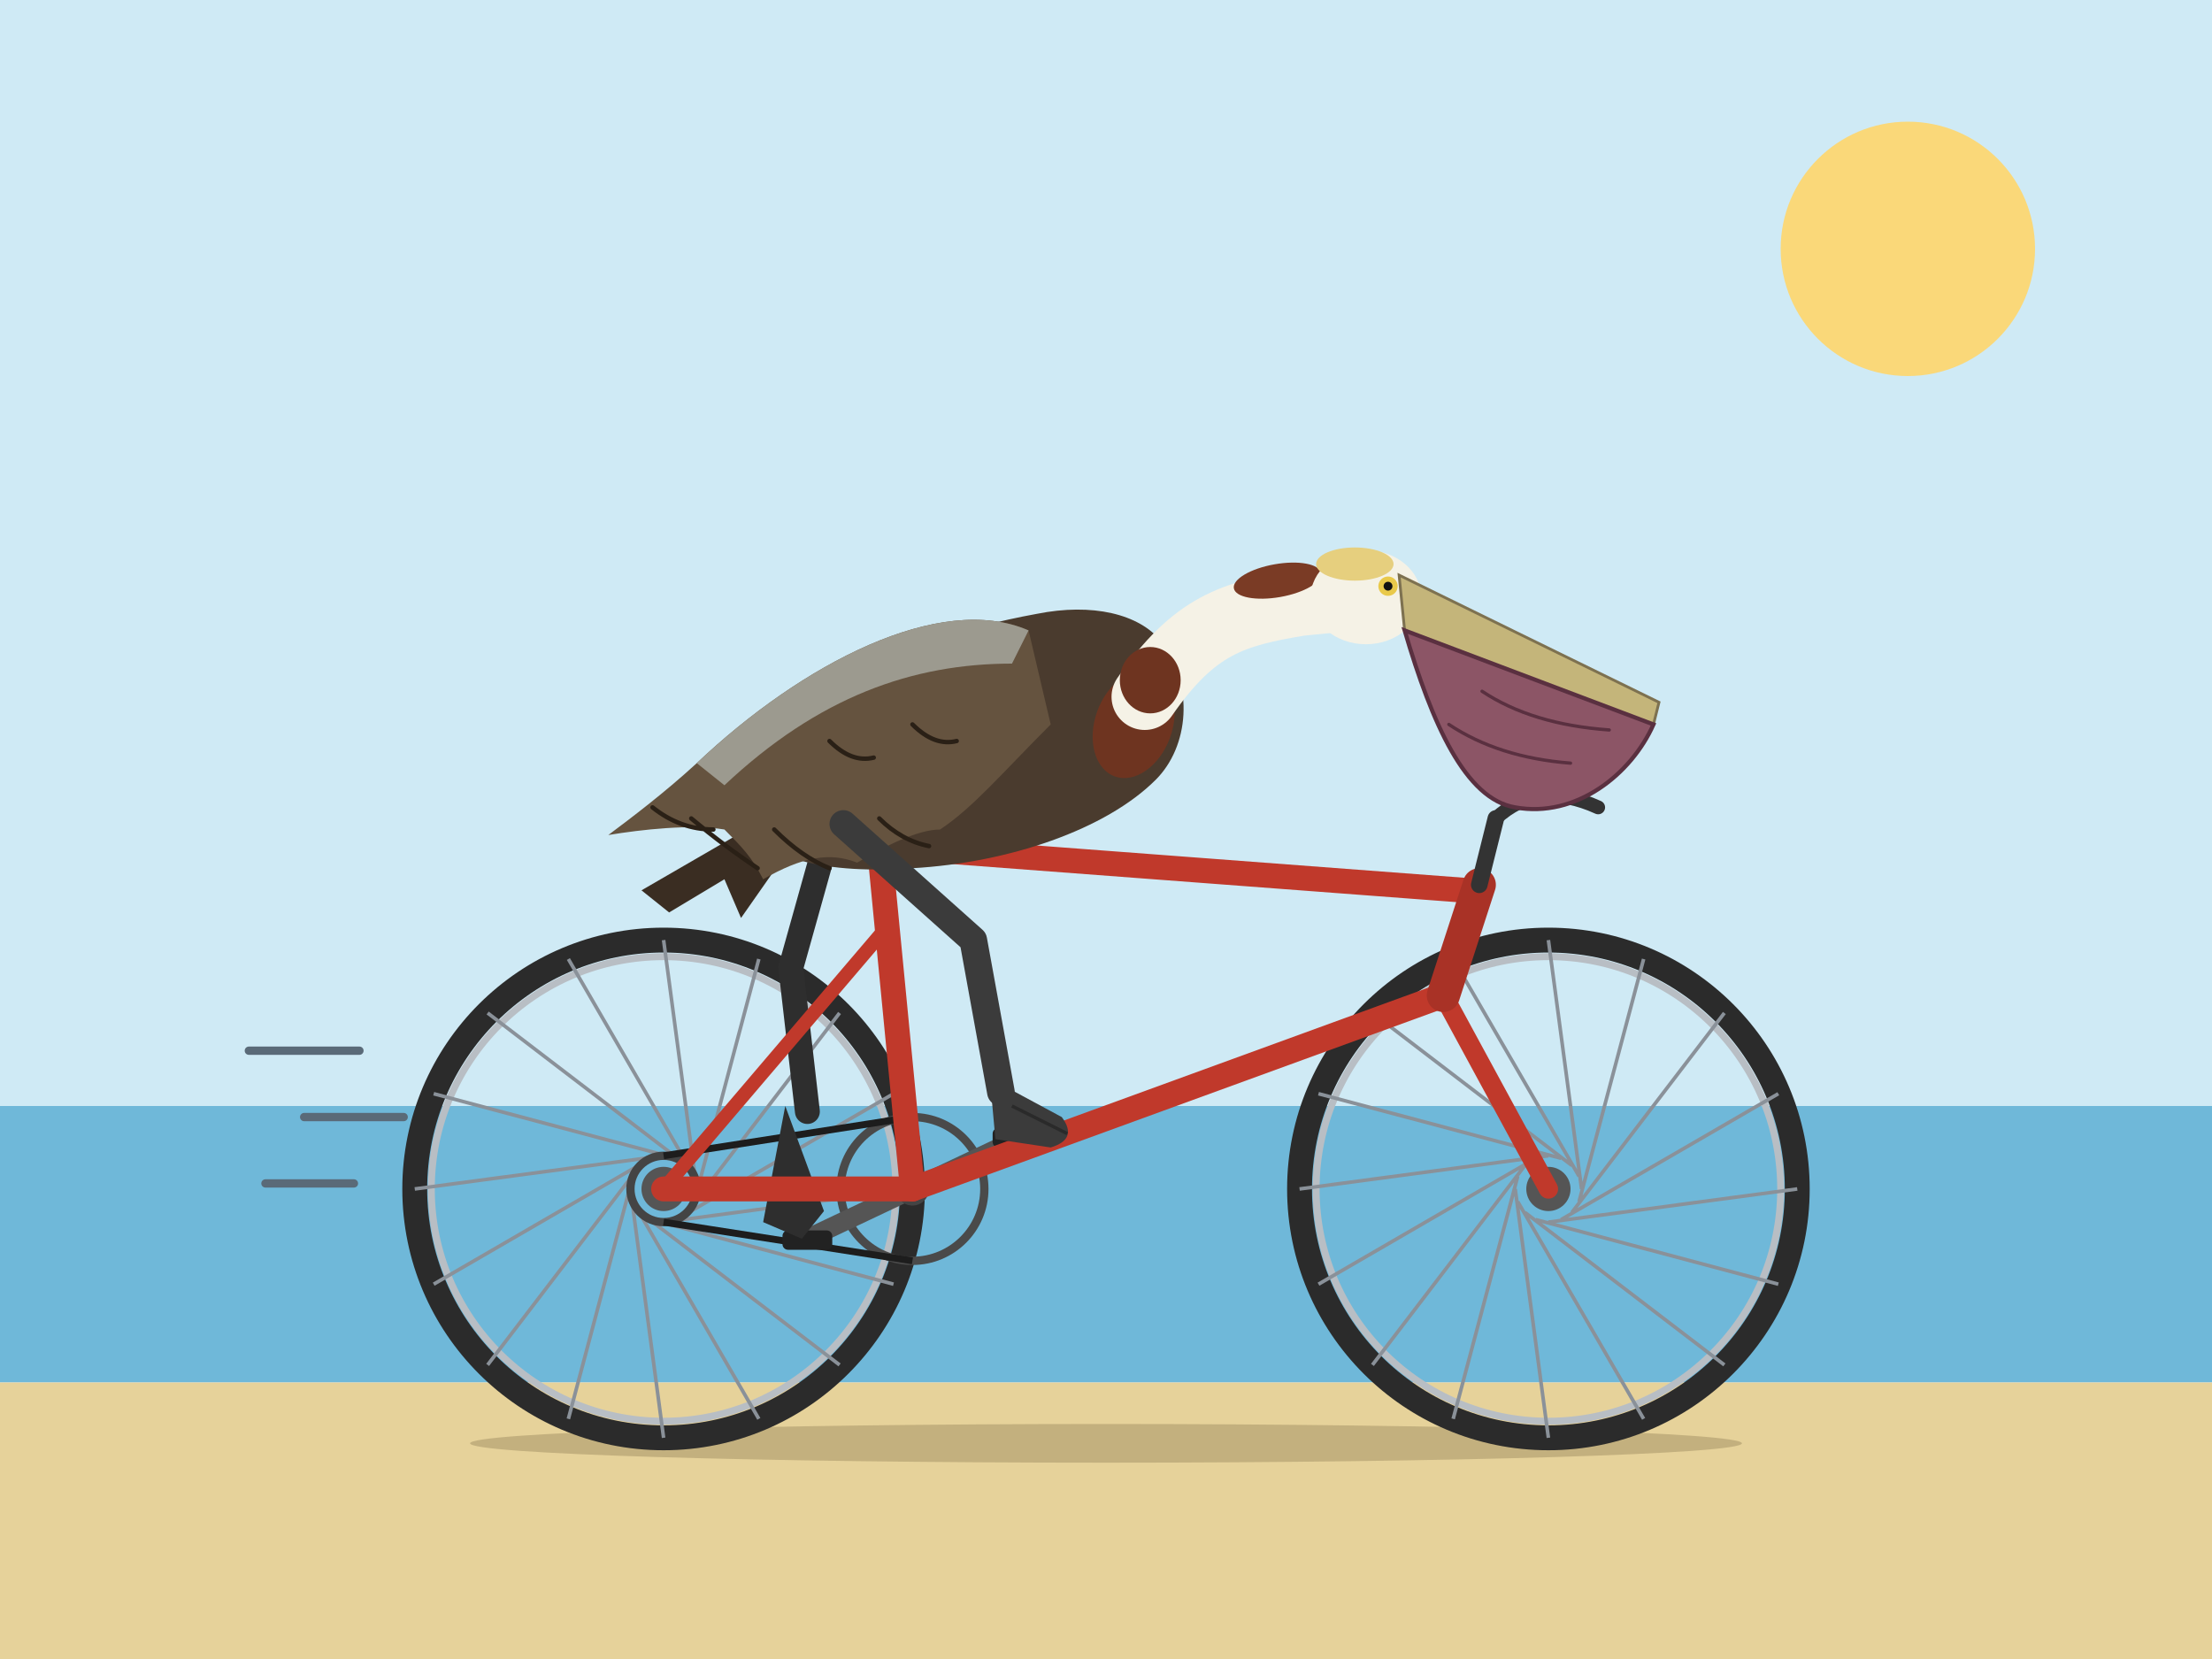
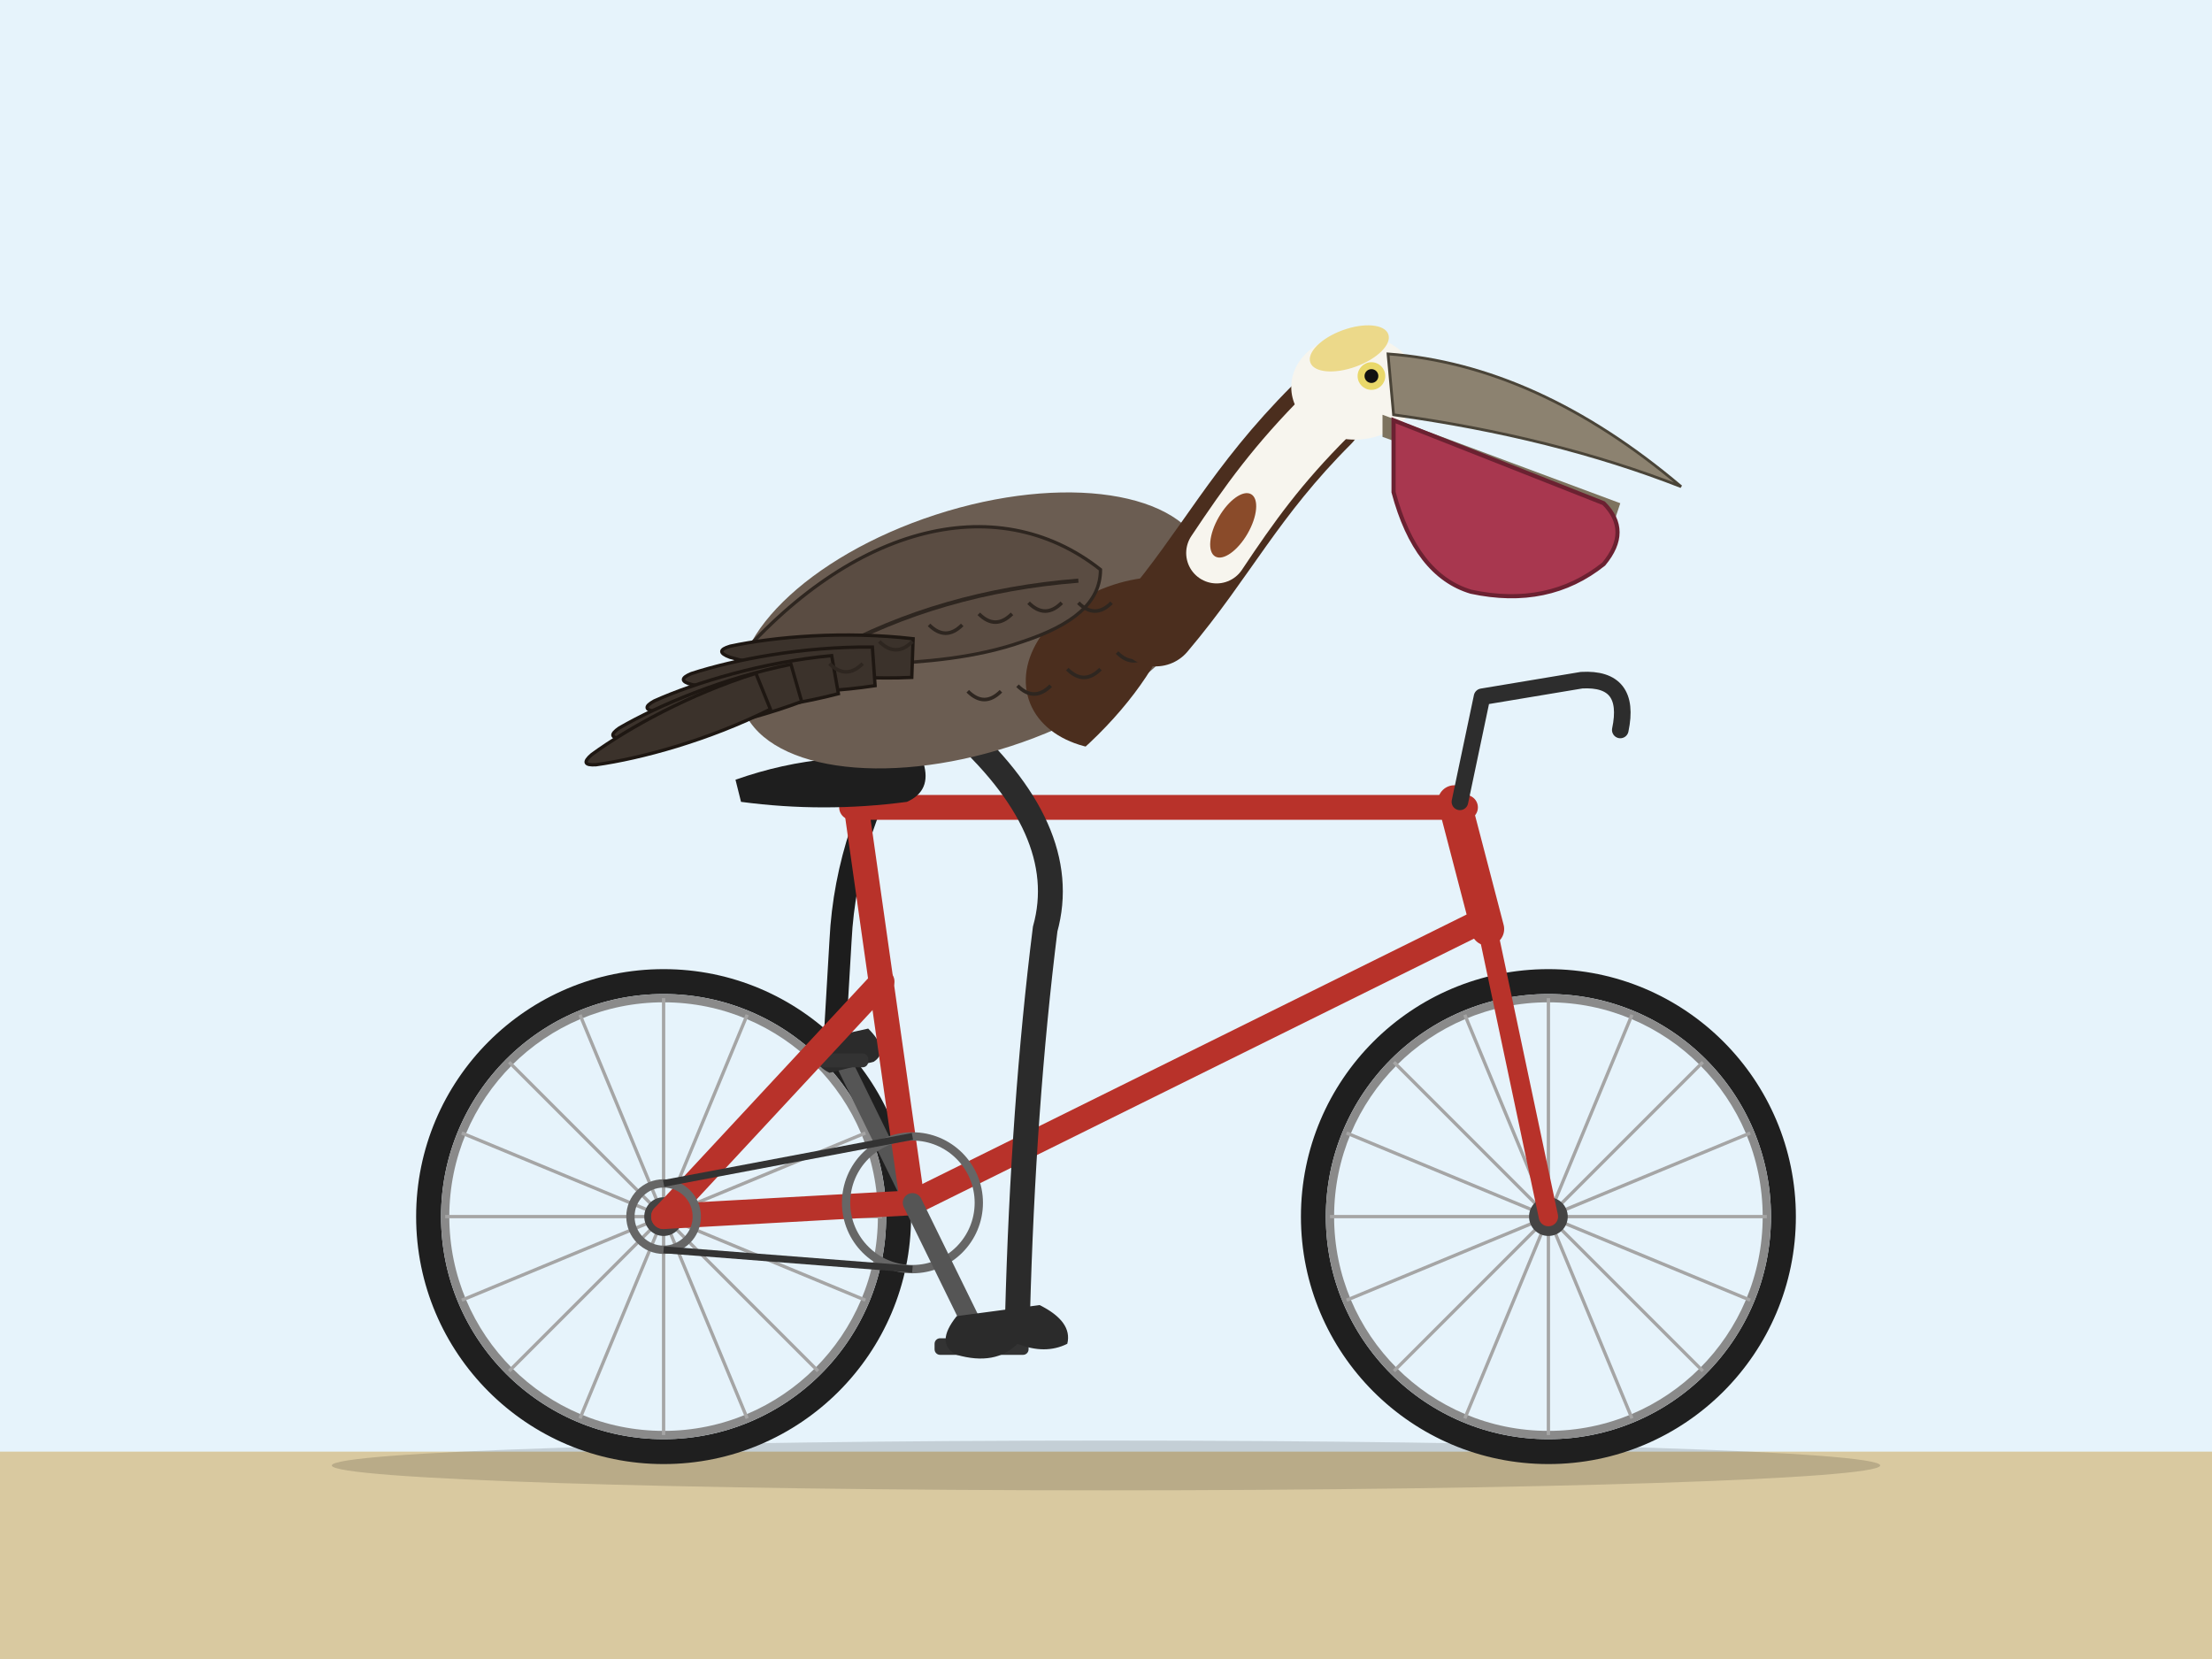
<svg xmlns="http://www.w3.org/2000/svg" xmlns:xlink="http://www.w3.org/1999/xlink" viewBox="0 0 800 600" width="800" height="600">
  <defs>
-     <g id="spokes" stroke="#8a9199" stroke-width="1.3" fill="none">
-       <path d="M0 12L90 0M-4.59 11.09L83.15 34.44M-8.49 8.49L63.64 63.64M-11.09 4.59L34.44 83.15M-12 0L0 90M-11.09 -4.59L-34.44 83.15M-8.49 -8.49L-63.64 63.64M-4.59 -11.09L-83.15 34.44M0 -12L-90 0M4.59 -11.09L-83.15 -34.44M8.49 -8.49L-63.64 -63.64M11.09 -4.59L-34.44 -83.15M12 0L0 -90M11.09 4.59L34.44 -83.15M8.49 8.49L63.64 -63.64M4.59 11.09L83.15 -34.44" />
+     <path id="primary" d="M-7 0 C-9 25 -6 50 -2 66 Q0 72 2 66 C6 50 9 25 7 0 Z" />
+     <clipPath id="bodyClip">
+       <ellipse cx="352" cy="228" rx="88" ry="44" transform="rotate(-18 352 228)" />
+     </clipPath>
+   </defs>
+   <rect width="800" height="600" fill="#e6f3fb" />
+   <rect y="525" width="800" height="75" fill="#d9c9a0" />
+   <ellipse cx="400" cy="530" rx="280" ry="9" fill="#000" opacity="0.15" />
+   <g transform="translate(240 440)">
+     <circle r="85" fill="none" stroke="#1f1f1f" stroke-width="9" />
+     <circle r="79" fill="none" stroke="#8a8a8a" stroke-width="3" />
+     <g stroke="#a5a5a5" stroke-width="1.2" fill="none">
+       <path d="M0-79V79" />
+       <path d="M0-79V79" transform="rotate(22.5)" />
+       <path d="M0-79V79" transform="rotate(45)" />
+       <path d="M0-79V79" transform="rotate(67.5)" />
+       <path d="M0-79V79" transform="rotate(90)" />
+       <path d="M0-79V79" transform="rotate(112.5)" />
+       <path d="M0-79V79" transform="rotate(135)" />
+       <path d="M0-79V79" transform="rotate(157.5)" />
    </g>
-   </defs>
-   <rect width="800" height="400" fill="#cfeaf5" />
-   <circle cx="690" cy="90" r="46" fill="#ffd66b" opacity="0.9" />
-   <rect y="400" width="800" height="100" fill="#6fb8d9" />
-   <rect y="500" width="800" height="100" fill="#e6d29a" />
-   <ellipse cx="400" cy="522" rx="230" ry="7" fill="#5b4a2a" opacity="0.25" />
-   <path d="M90 380H130M110 404H146M96 428H128" stroke="#5a6a78" stroke-width="3" stroke-linecap="round" fill="none" />
-   <g>
-     <circle cx="240" cy="430" r="90" fill="none" stroke="#2b2b2b" stroke-width="9" />
-     <circle cx="240" cy="430" r="84" fill="none" stroke="#b8bec4" stroke-width="2.5" />
-     <use xlink:href="#spokes" x="240" y="430" />
-     <circle cx="240" cy="430" r="12" fill="none" stroke="#444" stroke-width="3" />
-     <circle cx="240" cy="430" r="8" fill="#555" />
+     <circle r="7" fill="#444" />
+     <circle r="2.5" fill="#ddd" />
  </g>
-   <g>
-     <circle cx="560" cy="430" r="90" fill="none" stroke="#2b2b2b" stroke-width="9" />
-     <circle cx="560" cy="430" r="84" fill="none" stroke="#b8bec4" stroke-width="2.5" />
-     <use xlink:href="#spokes" x="560" y="430" />
-     <circle cx="560" cy="430" r="8" fill="#555" />
+   <g transform="translate(560 440)">
+     <circle r="85" fill="none" stroke="#1f1f1f" stroke-width="9" />
+     <circle r="79" fill="none" stroke="#8a8a8a" stroke-width="3" />
+     <g stroke="#a5a5a5" stroke-width="1.2" fill="none">
+       <path d="M0-79V79" />
+       <path d="M0-79V79" transform="rotate(22.5)" />
+       <path d="M0-79V79" transform="rotate(45)" />
+       <path d="M0-79V79" transform="rotate(67.5)" />
+       <path d="M0-79V79" transform="rotate(90)" />
+       <path d="M0-79V79" transform="rotate(112.5)" />
+       <path d="M0-79V79" transform="rotate(135)" />
+       <path d="M0-79V79" transform="rotate(157.5)" />
+     </g>
+     <circle r="7" fill="#444" />
+     <circle r="2.5" fill="#ddd" />
  </g>
-   <circle cx="330" cy="430" r="26" fill="none" stroke="#4a4a4a" stroke-width="3" />
-   <path d="M330 456L240 442M330 404L240 418" stroke="#1d1d1d" stroke-width="2.5" fill="none" />
-   <path d="M330 430L368 412M330 430L292 448" stroke="#555" stroke-width="7" stroke-linecap="round" />
-   <rect x="283" y="445" width="18" height="7" rx="2" fill="#222" />
-   <rect x="359" y="408" width="18" height="7" rx="2" fill="#222" />
-   <circle cx="330" cy="430" r="6" fill="#444" />
-   <path d="M300 300L286 350L292 402" stroke="#2e2e2e" stroke-width="9" fill="none" stroke-linecap="round" stroke-linejoin="round" />
-   <path d="M284 400L298 438L290 448L276 442Z" fill="#2e2e2e" />
-   <g stroke="#c0392b" stroke-width="9" stroke-linecap="round" fill="none">
-     <path d="M318 306L530 322" />
-     <path d="M330 430L522 360" />
-     <path d="M330 430L318 306" />
-     <path d="M330 430L240 430" />
-     <path d="M522 360L560 430" stroke-width="7" />
+   <path d="M330 435 L305 384" stroke="#555" stroke-width="6" stroke-linecap="round" />
+   <path d="M330 262 Q306 300 304 340 L302 374" stroke="#1d1d1d" stroke-width="8" fill="none" stroke-linecap="round" />
+   <path d="M296 376 L314 372 Q322 380 316 384 L300 388 Q292 384 296 376 Z" fill="#2b2b2b" />
+   <rect x="296" y="381" width="18" height="5" rx="2" fill="#333" />
+   <g fill="none" stroke="#b8322a" stroke-width="9" stroke-linecap="round" stroke-linejoin="round">
+     <path d="M330 435 L240 440" />
+     <path d="M319 355 L240 440" />
+     <path d="M330 435 L308 280" />
+     <path d="M308 292 L530 292" />
+     <path d="M330 435 L534 334" />
+     <path d="M526 290 L538 336" stroke-width="12" />
+     <path d="M538 336 L560 440" stroke-width="7" />
  </g>
-   <path d="M321 335L240 430" stroke="#c0392b" stroke-width="5" stroke-linecap="round" />
-   <path d="M535 320L522 360" stroke="#a93226" stroke-width="12" stroke-linecap="round" />
-   <path d="M318 306L314 288" stroke="#c9ced3" stroke-width="5" stroke-linecap="round" />
-   <rect x="290" y="280" width="52" height="10" rx="5" fill="#1e1e1e" />
-   <path d="M535 320L541 296" stroke="#333" stroke-width="6" stroke-linecap="round" />
-   <path d="M541 296Q556 282 578 292" stroke="#333" stroke-width="5" fill="none" stroke-linecap="round" />
-   <path d="M270 300L232 322L242 330L262 318L268 332L282 312Z" fill="#3a2d22" />
-   <path d="M262 292C270 258 320 232 375 222C395 218 412 222 420 232C432 248 430 270 418 282C400 300 365 312 330 314C300 316 275 312 262 292Z" fill="#4a3b2e" />
-   <ellipse cx="410" cy="262" rx="14" ry="20" fill="#6e3420" transform="rotate(20 410 262)" />
-   <path d="M290 262q6 6 12 0M306 276q6 6 12 0M322 258q6 6 12 0M340 272q6 6 12 0M356 252q6 6 12 0" stroke="#2a2018" stroke-width="1.5" fill="none" stroke-linecap="round" />
-   <path d="M372 228C340 214 290 240 252 276C240 287 228 296 220 302C232 300 250 298 262 300C268 306 272 310 276 318C290 310 300 308 310 312C320 306 332 300 340 300C352 292 362 280 380 262Z" fill="#65533f" />
-   <path d="M372 228C340 214 290 240 252 276L262 284C296 252 330 240 366 240Z" fill="#9c9a8f" />
-   <path d="M236 292Q246 300 258 300M250 296Q262 306 274 314M280 300Q290 310 300 314M318 296Q326 304 336 306M300 268Q308 276 316 274M330 262Q338 270 346 268" stroke="#2a2016" stroke-width="1.6" fill="none" stroke-linecap="round" />
-   <path d="M414 252C432 226 446 222 470 218L490 216" stroke="#f5f2e6" stroke-width="24" fill="none" stroke-linecap="round" />
-   <ellipse cx="416" cy="246" rx="11" ry="12" fill="#6e3420" />
-   <ellipse cx="462" cy="210" rx="16" ry="6" fill="#7a3b25" transform="rotate(-10 462 210)" />
-   <ellipse cx="494" cy="216" rx="20" ry="17" fill="#f5f2e6" />
-   <ellipse cx="490" cy="204" rx="14" ry="6" fill="#e6cf7e" />
-   <circle cx="502" cy="212" r="3.5" fill="#e9c94a" />
-   <circle cx="502" cy="212" r="1.6" fill="#111" />
-   <path d="M506 208L600 254L598 262L508 228Z" fill="#c4b57a" stroke="#7d7150" stroke-width="1" />
-   <path d="M508 228L598 262C590 280 570 296 548 292C530 289 518 262 508 228Z" fill="#8c5566" stroke="#5a3040" stroke-width="1.5" />
-   <path d="M524 262Q542 274 568 276M536 250Q554 262 582 264" stroke="#5a3040" stroke-width="1.2" fill="none" stroke-linecap="round" />
-   <path d="M305 298L352 340L362 395" stroke="#3b3b3b" stroke-width="10" fill="none" stroke-linecap="round" stroke-linejoin="round" />
-   <path d="M358 390L384 404Q390 412 380 415L360 412Z" fill="#3b3b3b" />
-   <path d="M366 400L386 410" stroke="#2a2a2a" stroke-width="1.2" fill="none" />
+   <g fill="none" stroke="#666" stroke-width="3">
+     <circle cx="330" cy="435" r="24" />
+     <circle cx="240" cy="440" r="12" />
+   </g>
+   <path d="M330 411 L240 428 M330 459 L240 452" stroke="#333" stroke-width="2.5" />
+   <path d="M266 282 Q300 270 334 276 Q337 286 328 290 Q298 294 268 290 Z" fill="#1e1e1e" />
+   <path d="M528 290 L536 252 L572 246 Q590 245 586 264" fill="none" stroke="#2d2d2d" stroke-width="6" stroke-linecap="round" stroke-linejoin="round" />
+   <path d="M330 435 L355 486" stroke="#555" stroke-width="7" stroke-linecap="round" />
+   <rect x="338" y="484" width="34" height="6" rx="2" fill="#333" />
+   <path d="M345 262 Q388 300 378 336 Q370 400 368 476" stroke="#2b2b2b" stroke-width="9" fill="none" stroke-linecap="round" />
+   <path d="M346 476 L376 472 Q388 478 386 486 Q378 490 368 486 Q360 494 346 490 Q338 486 346 476 Z" fill="#2b2b2b" />
+   <ellipse cx="352" cy="228" rx="88" ry="44" transform="rotate(-18 352 228)" fill="#6b5d52" />
+   <ellipse cx="412" cy="240" rx="42" ry="30" transform="rotate(-18 412 240)" fill="#4b2e1e" clip-path="url(#bodyClip)" />
+   <path d="M398 206 C360 176 306 190 262 244 C296 238 336 244 370 232 C388 226 398 218 398 206 Z" fill="#5a4c42" stroke="#2e2620" stroke-width="1.2" />
+   <path d="M300 236 Q340 214 390 210" fill="none" stroke="#2e2620" stroke-width="1.5" />
+   <g fill="#3b322b" stroke="#1e1712" stroke-width="1.2">
+     <use xlink:href="#primary" transform="translate(330 238) rotate(92)" />
+     <use xlink:href="#primary" transform="translate(316 241) rotate(86)" />
+     <use xlink:href="#primary" transform="translate(302 244) rotate(80)" />
+     <use xlink:href="#primary" transform="translate(288 247) rotate(74)" />
+     <use xlink:href="#primary" transform="translate(276 250) rotate(68)" />
+   </g>
+   <g fill="none" stroke="#2e2620" stroke-width="1.3">
+     <path d="M300 240 q6 6 12 0" />
+     <path d="M318 232 q6 6 12 0" />
+     <path d="M336 226 q6 6 12 0" />
+     <path d="M354 222 q6 6 12 0" />
+     <path d="M372 218 q6 6 12 0" />
+     <path d="M390 218 q6 6 12 0" />
+     <path d="M350 250 q6 6 12 0" />
+     <path d="M368 248 q6 6 12 0" />
+     <path d="M386 242 q6 6 12 0" />
+     <path d="M404 236 q6 6 12 0" />
+   </g>
+   <path d="M418 226 C440 200 450 178 478 150" fill="none" stroke="#4b2e1e" stroke-width="30" stroke-linecap="round" />
+   <path d="M440 200 C452 182 462 168 480 150" fill="none" stroke="#f7f5ee" stroke-width="22" stroke-linecap="round" />
+   <ellipse cx="446" cy="190" rx="6" ry="13" transform="rotate(30 446 190)" fill="#8a4b2a" />
+   <ellipse cx="490" cy="140" rx="23" ry="19" fill="#f7f5ee" />
+   <ellipse cx="488" cy="126" rx="15" ry="7" transform="rotate(-20 488 126)" fill="#ecd98a" />
+   <circle cx="496" cy="136" r="5" fill="#e9d86a" />
+   <circle cx="496" cy="136" r="2.5" fill="#111" />
+   <path d="M502 128 Q556 132 608 176 Q562 158 504 150 Z" fill="#8c8270" stroke="#4a4438" stroke-width="1" />
+   <path d="M500 150 L586 182 L584 188 L500 158 Z" fill="#7d735f" />
+   <path d="M504 152 L580 182 Q590 192 580 204 Q560 220 532 214 Q512 208 504 178 Z" fill="#a8374f" stroke="#6b2131" stroke-width="1.5" />
</svg>
